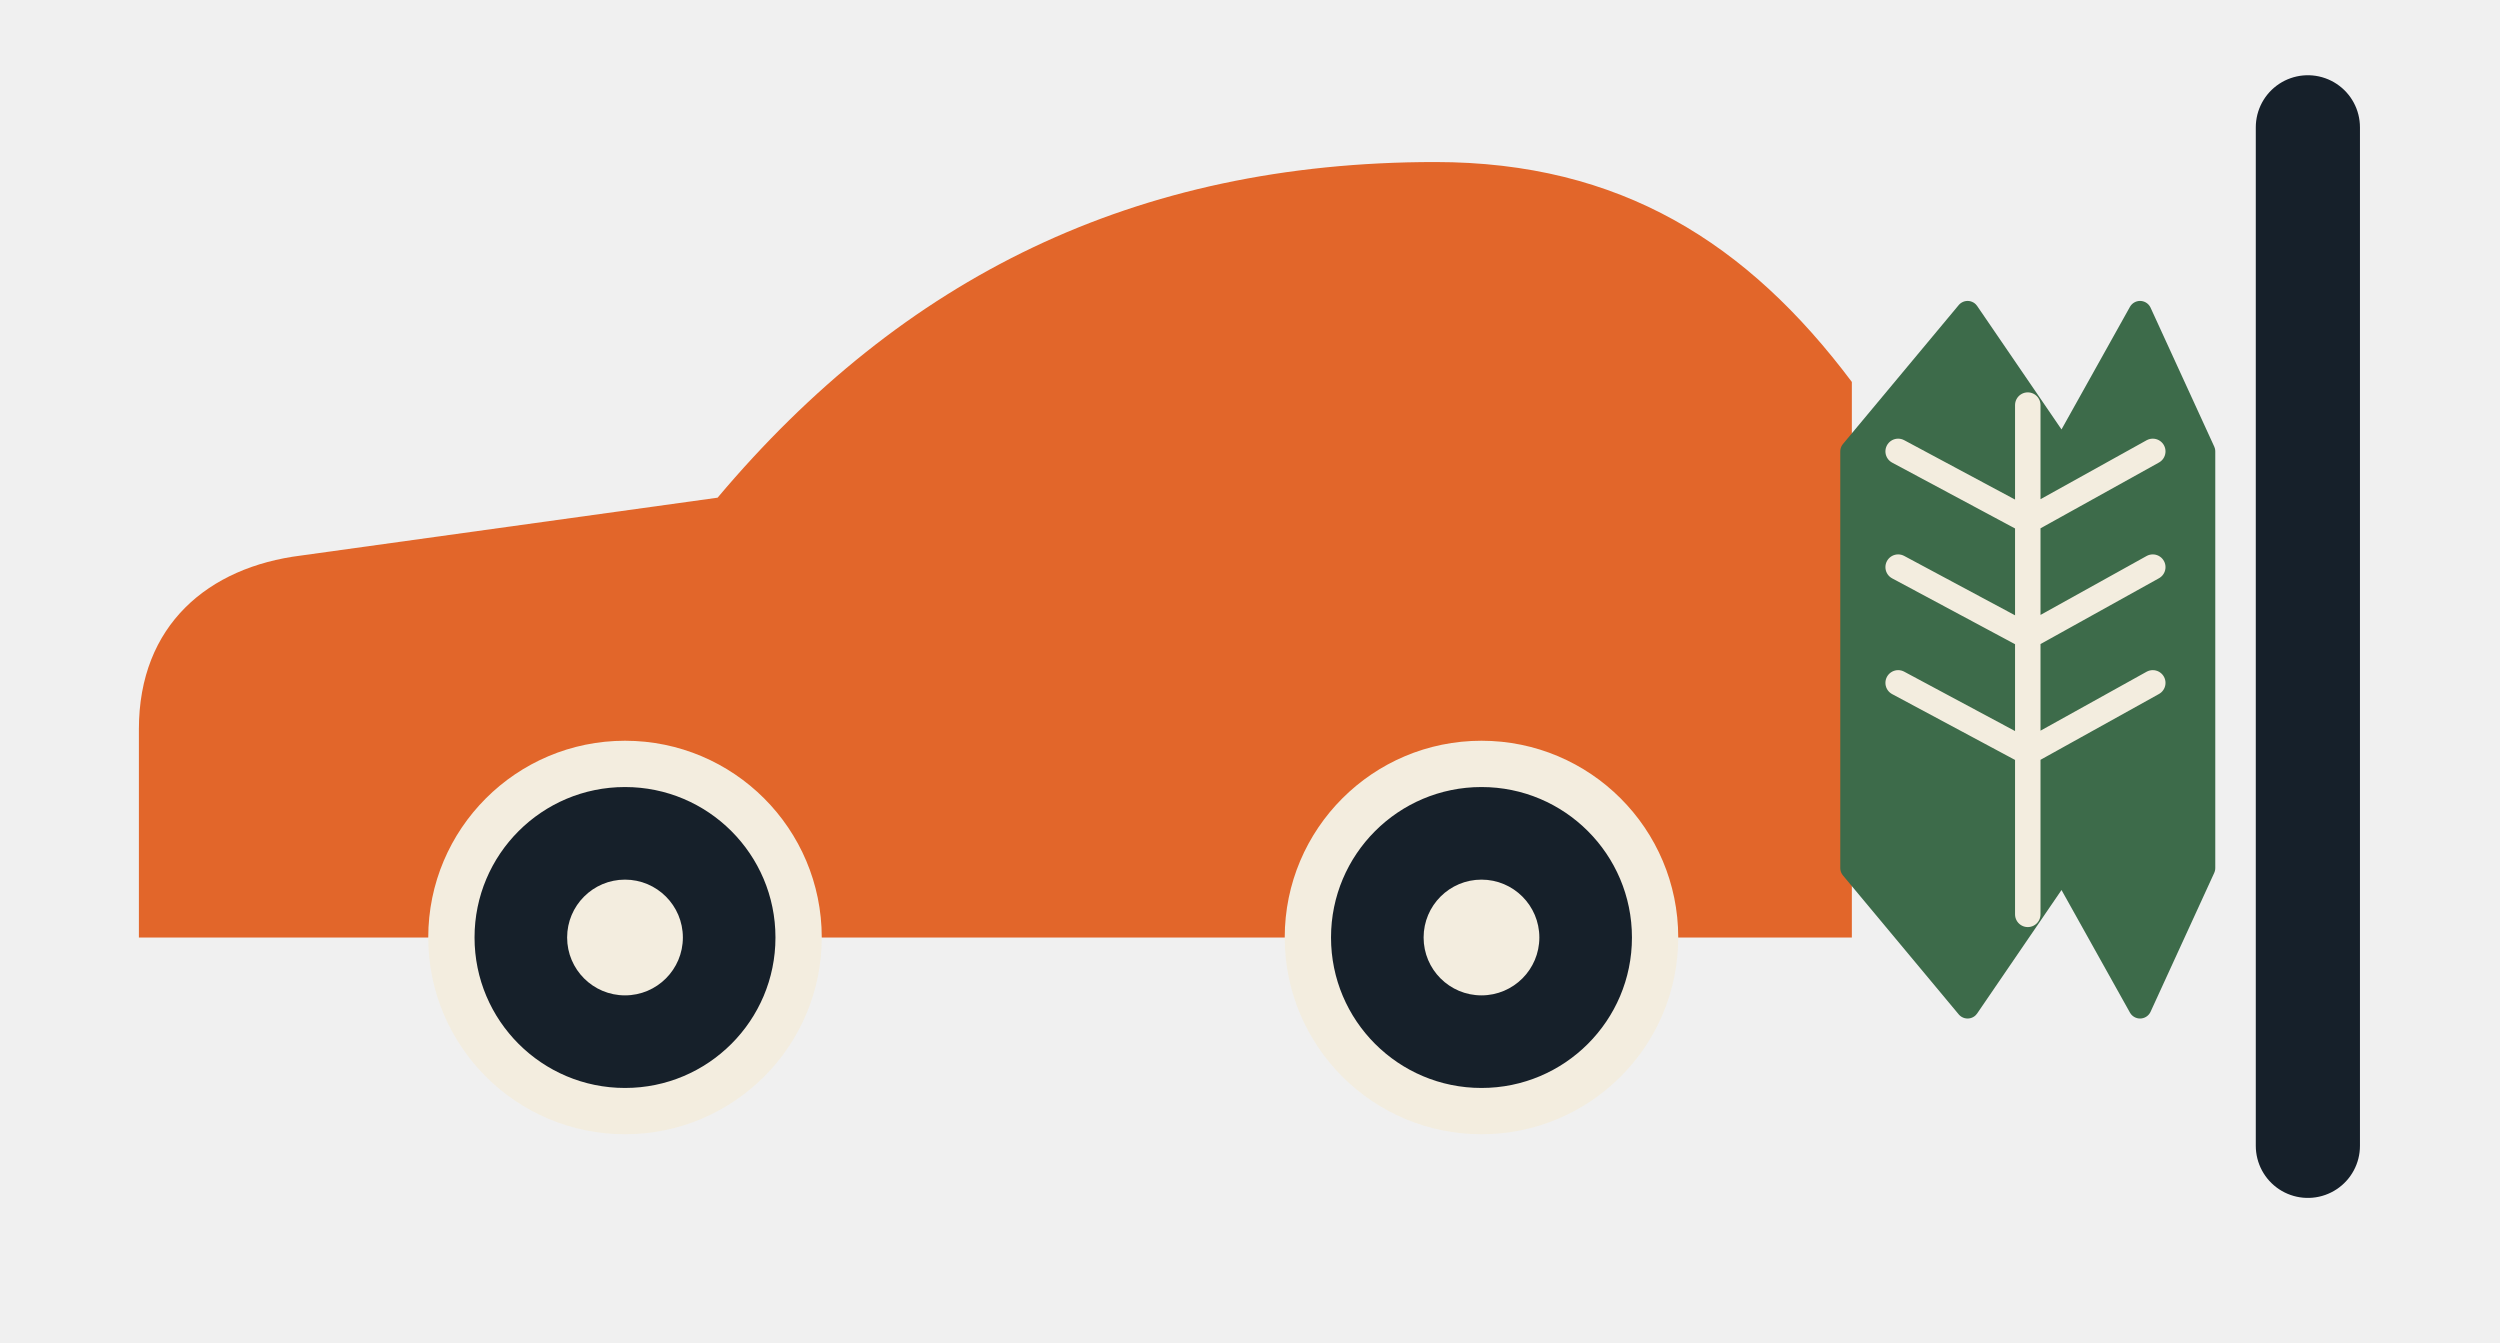
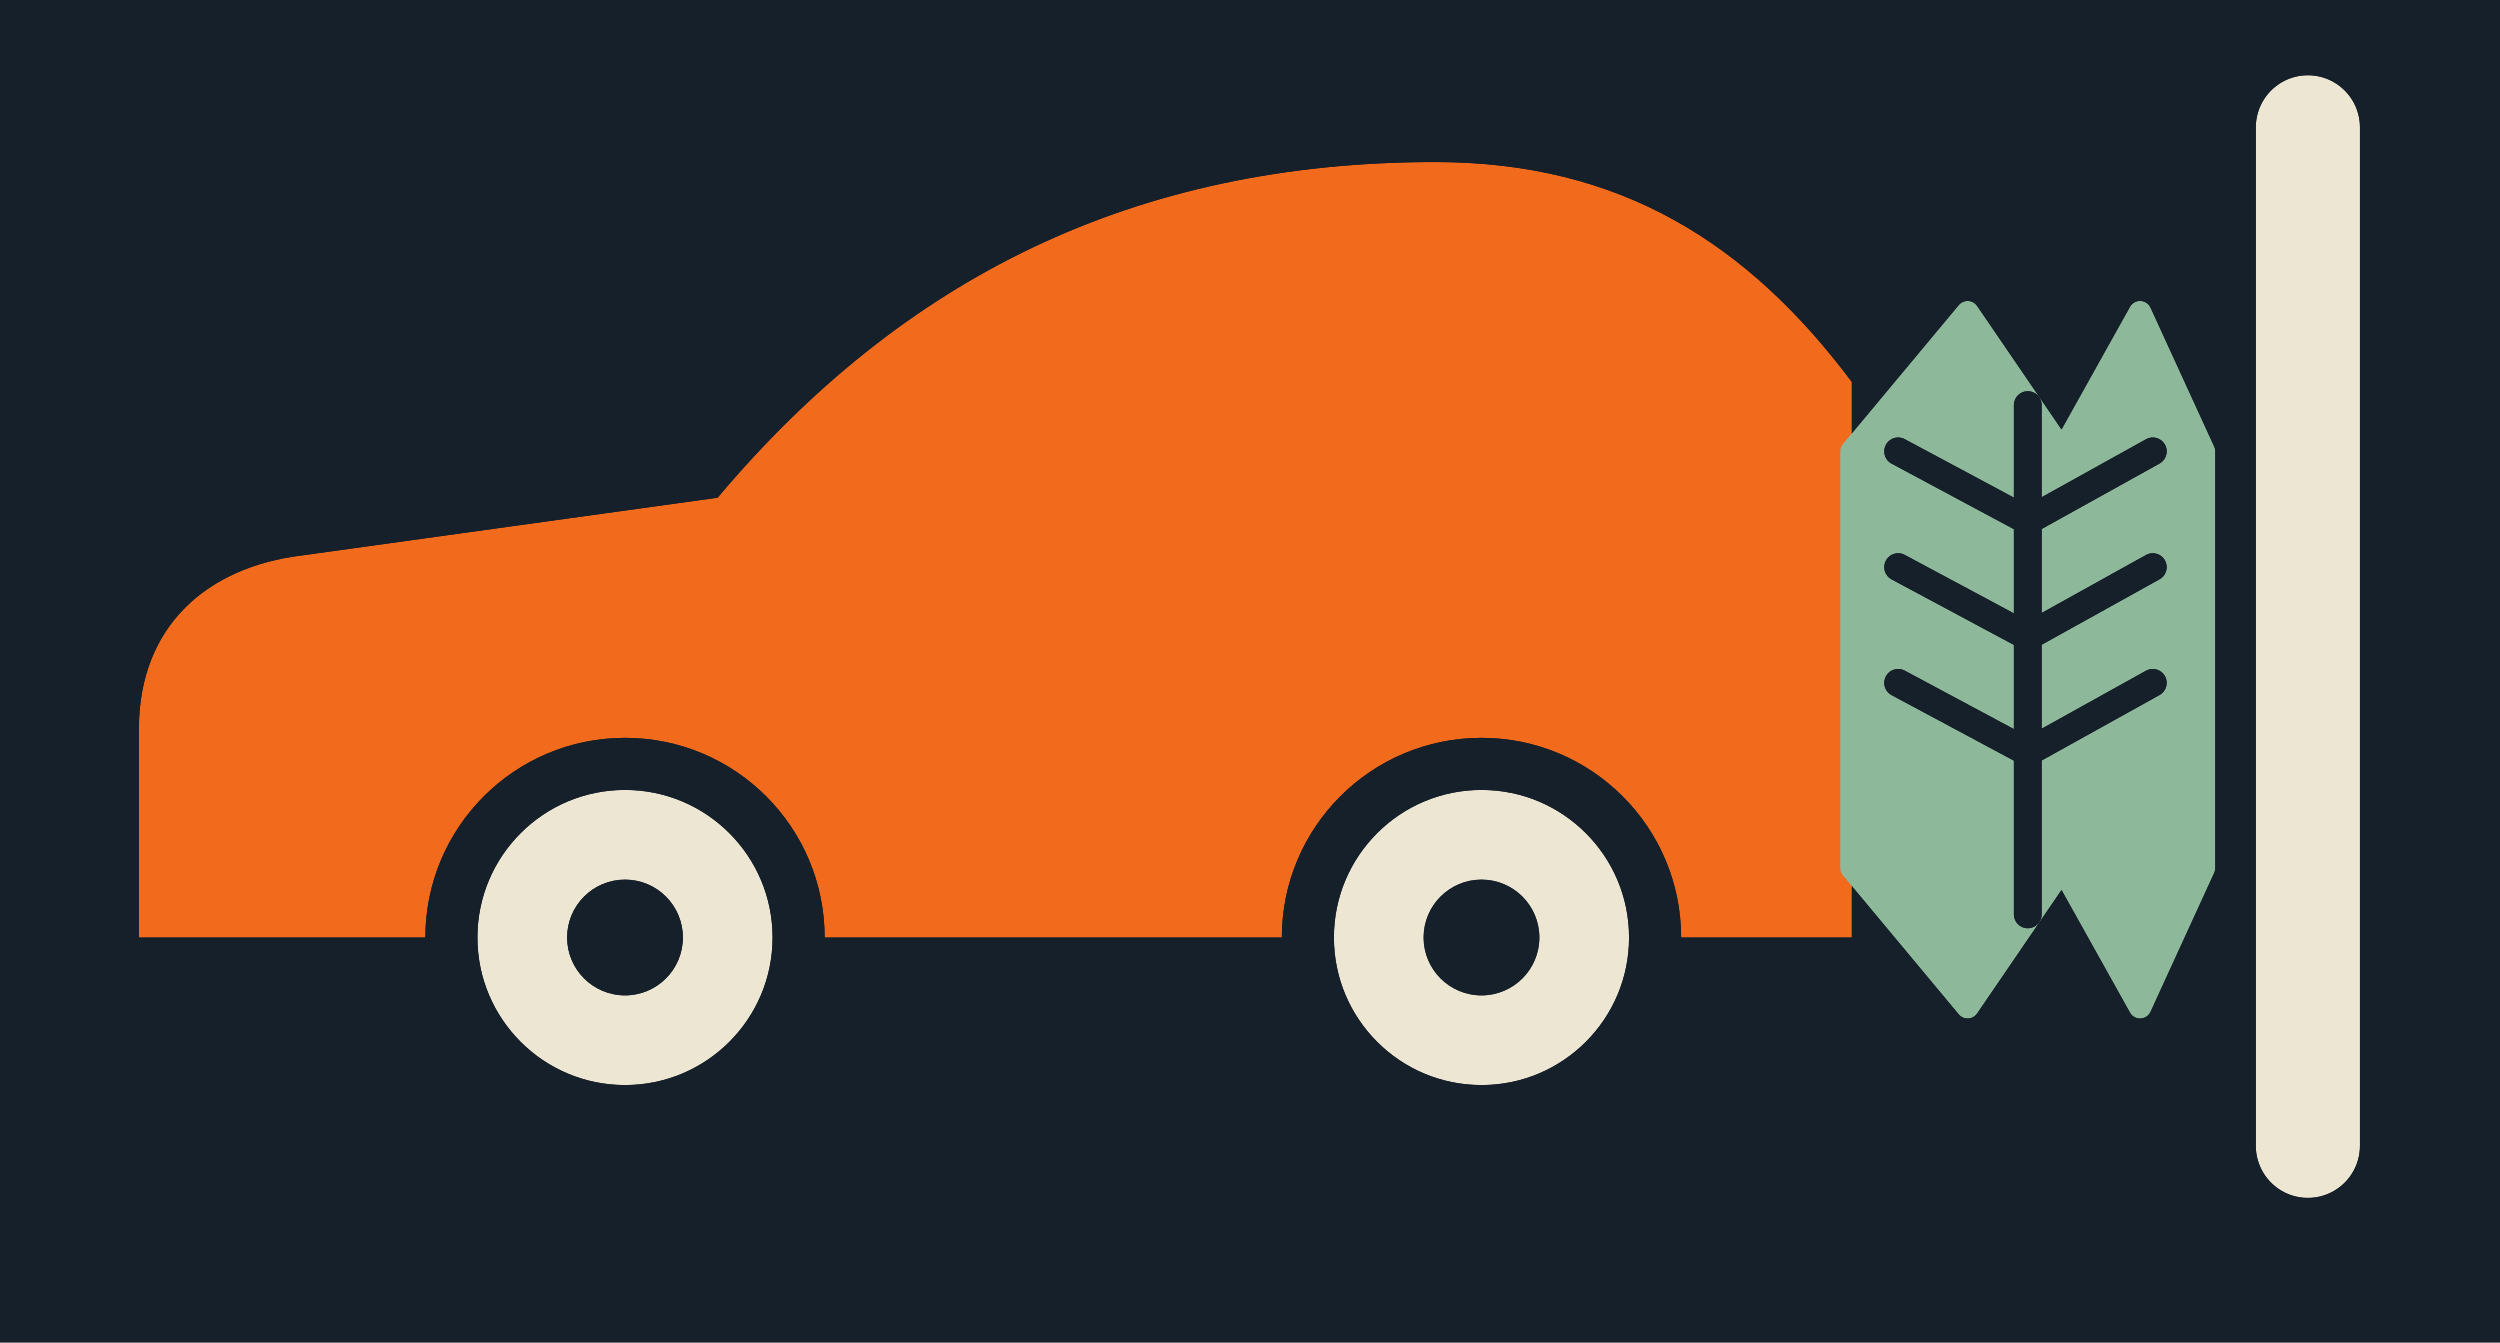
- <svg xmlns="http://www.w3.org/2000/svg" viewBox="0 0 216 116" width="216" height="116" role="img" aria-label="cargen glyph (light)">
+ <svg xmlns="http://www.w3.org/2000/svg" viewBox="0 0 216 116" width="216" height="116" role="img" aria-label="cargen glyph (graphite)">
  <defs />
+   <rect width="216" height="116" fill="#16202A" />
+   <defs>
+     <mask id="gmgraphite" maskUnits="userSpaceOnUse" x="0" y="0" width="256" height="256">
+       <path d="M34 178 V160 C34 151 40 146 48 145 L84 140 C100 121 120 111 146 111 C162 111 173 118 182 130 L182 178 Z" fill="#fff" />
+       <path d="M182 136 L192 124 L200.2 136 L206.9 124 L212.4 136 L212.4 172 L206.9 184 L200.2 172 L192 184 L182 172 Z" fill="#fff" stroke="#fff" stroke-width="2" stroke-linejoin="round" />
+       <path d="M197.2 132 V176 M197.2 142 L186 136 M197.2 152 L186 146 M197.2 162 L186 156 M197.2 142 L208 136 M197.2 152 L208 146 M197.2 162 L208 156" stroke="#000" stroke-width="2.4" stroke-linecap="round" fill="none" />
+       <path d="M221.4 108 V196" stroke="#fff" stroke-width="9" stroke-linecap="round" />
+       <circle cx="76" cy="178" r="15" fill="#fff" stroke="#000" stroke-width="4.5" />
+       <circle cx="76" cy="178" r="5" fill="#000" />
+       <circle cx="150" cy="178" r="15" fill="#fff" stroke="#000" stroke-width="4.5" />
+       <circle cx="150" cy="178" r="5" fill="#000" />
+     </mask>
+   </defs>
  <g transform="translate(-22 -97)">
-     <path d="M34 178 V160 C34 151 40 146 48 145 L84 140 C100 121 120 111 146 111 C162 111 173 118 182 130 L182 178 Z" fill="#E2662A" />
-     <path d="M182 136 L192 124 L200.2 136 L206.9 124 L212.4 136 L212.4 172 L206.9 184 L200.2 172 L192 184 L182 172 Z" fill="#3D6B4A" stroke="#3D6B4A" stroke-width="2" stroke-linejoin="round" />
-     <path d="M197.2 132 V176 M197.2 142 L186 136 M197.2 152 L186 146 M197.2 162 L186 156 M197.2 142 L208 136 M197.2 152 L208 146 M197.2 162 L208 156" stroke="#F3EDDF" stroke-width="2.2" stroke-linecap="round" fill="none" />
-     <path d="M221.4 108 V196" stroke="#16202A" stroke-width="9" stroke-linecap="round" />
-     <circle cx="76" cy="178" r="15" fill="#16202A" stroke="#F3EDDF" stroke-width="4" />
-     <circle cx="76" cy="178" r="5" fill="#F3EDDF" />
-     <circle cx="150" cy="178" r="15" fill="#16202A" stroke="#F3EDDF" stroke-width="4" />
-     <circle cx="150" cy="178" r="5" fill="#F3EDDF" />
+     <g mask="url(#gmgraphite)">
+       <path d="M34 178 V160 C34 151 40 146 48 145 L84 140 C100 121 120 111 146 111 C162 111 173 118 182 130 L182 178 Z" fill="#F26B1D" />
+       <path d="M182 136 L192 124 L200.2 136 L206.9 124 L212.4 136 L212.4 172 L206.9 184 L200.2 172 L192 184 L182 172 Z" fill="#8DB89A" stroke="#8DB89A" stroke-width="2" stroke-linejoin="round" />
+       <path d="M197.2 132 V176 M197.2 142 L186 136 M197.2 152 L186 146 M197.2 162 L186 156 M197.2 142 L208 136 M197.2 152 L208 146 M197.2 162 L208 156" stroke="#16202A" stroke-width="2.4" stroke-linecap="round" fill="none" />
+       <path d="M221.4 108 V196" stroke="#EDE6D3" stroke-width="9" stroke-linecap="round" />
+       <circle cx="76" cy="178" r="15" fill="#EDE6D3" stroke="#16202A" stroke-width="4.5" />
+       <circle cx="76" cy="178" r="5" fill="#16202A" />
+       <circle cx="150" cy="178" r="15" fill="#EDE6D3" stroke="#16202A" stroke-width="4.5" />
+       <circle cx="150" cy="178" r="5" fill="#16202A" />
+     </g>
  </g>
</svg>
